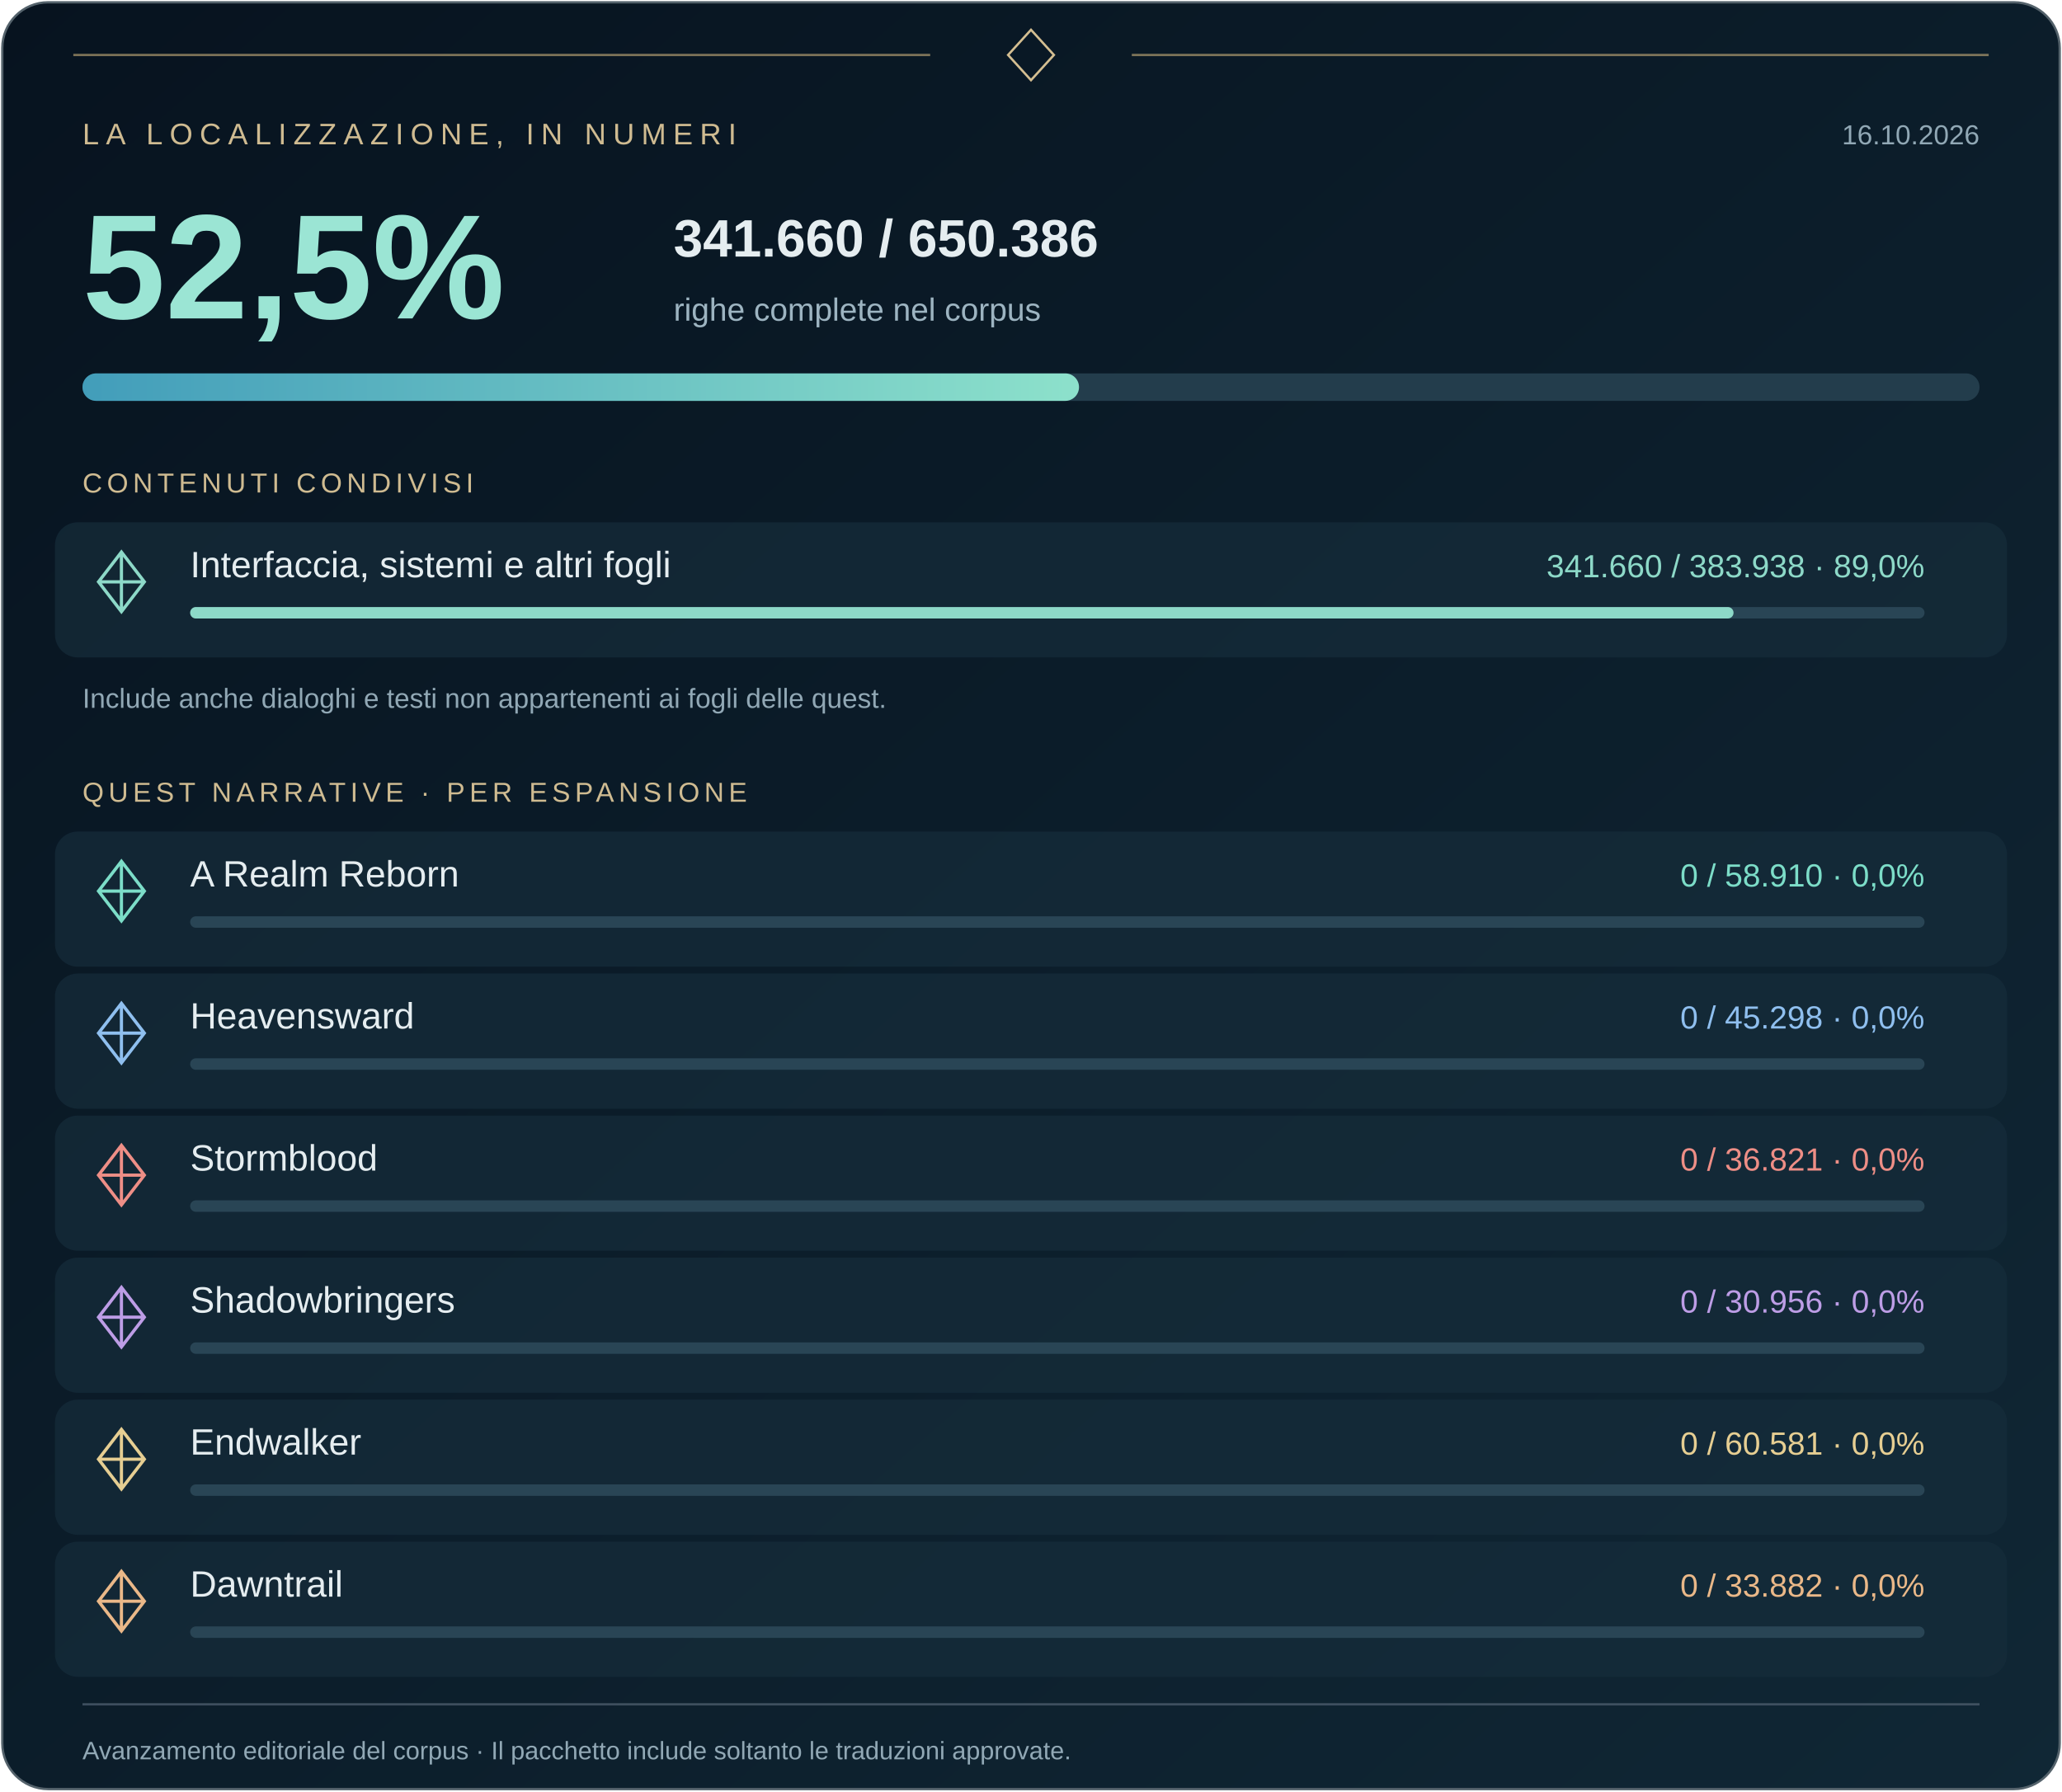
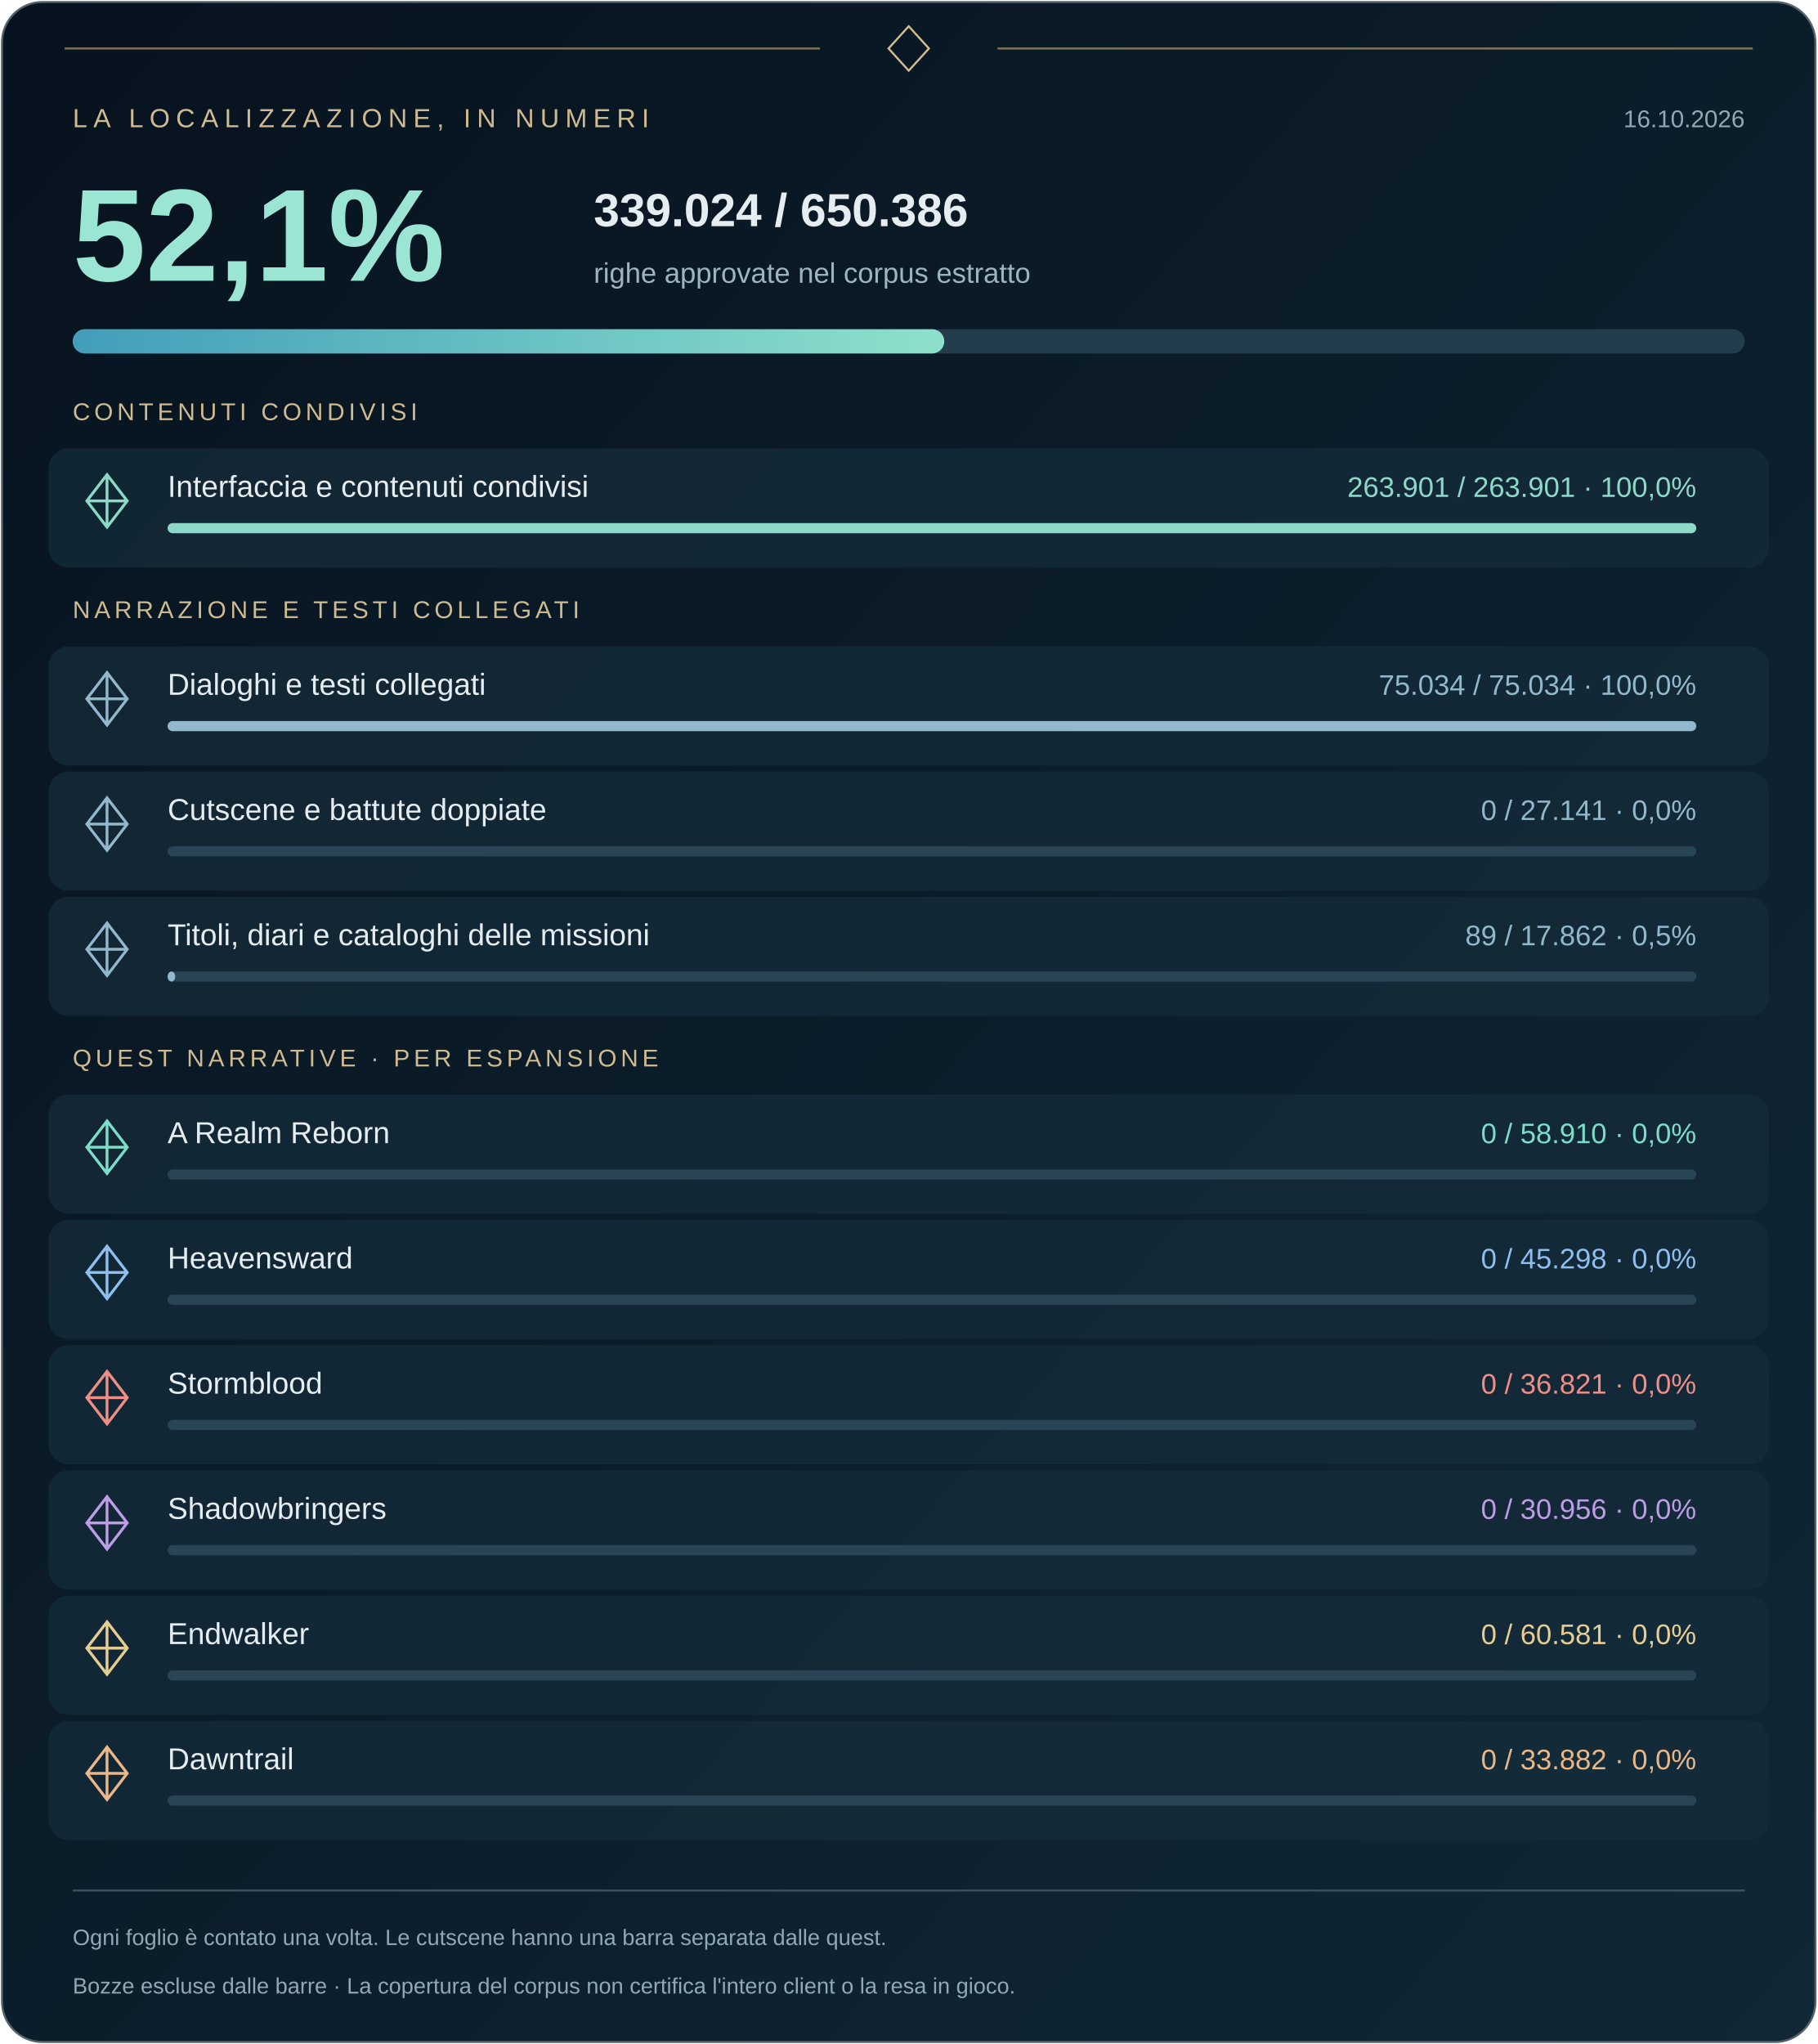
- <svg xmlns="http://www.w3.org/2000/svg" width="900" height="782" viewBox="0 0 900 782" role="img" aria-labelledby="title description">
+ <svg xmlns="http://www.w3.org/2000/svg" width="900" height="1012" viewBox="0 0 900 1012" role="img" aria-labelledby="title description">
  <defs>
    <linearGradient id="background" x2="1" y2="1">
      <stop stop-color="#07131f" />
      <stop offset="1" stop-color="#102735" />
    </linearGradient>
    <linearGradient id="aether">
      <stop stop-color="#429dba" />
      <stop offset="1" stop-color="#8de1cb" />
    </linearGradient>
-     <linearGradient id="gold">
-       <stop stop-color="#927b48" />
-       <stop offset="1" stop-color="#dcc692" />
-     </linearGradient>
  </defs>
-   <rect x="1" y="1" width="898" height="780" rx="20" fill="url(#background)" stroke="#54626b" />
+   <rect x="1" y="1" width="898" height="1010" rx="20" fill="url(#background)" stroke="#54626b" />
  <path d="M32 24H406M494 24H868" stroke="#bca575" opacity=".65" />
  <path d="M450 13l10 11-10 11-10-11z" fill="none" stroke="#d4be91" />
  <g font-family="Segoe UI,Arial,sans-serif" fill="#e5edf0">
    <text x="36" y="63" fill="#cfbb91" font-size="13" letter-spacing="3">LA LOCALIZZAZIONE, IN NUMERI</text>
    <text x="864" y="63" text-anchor="end" fill="#91a8b5" font-size="12">16.10.2026</text>
-     <text x="36" y="139" font-size="65" font-weight="600" fill="#9be5d4">52,5%</text>
-     <text x="294" y="112" font-size="23" font-weight="600">341.660 / 650.386</text>
-     <text x="294" y="140" font-size="14" fill="#9db4c1">righe complete nel corpus</text>
+     <text x="36" y="139" font-size="65" font-weight="600" fill="#9be5d4">52,1%</text>
+     <text x="294" y="112" font-size="23" font-weight="600">339.024 / 650.386</text>
+     <text x="294" y="140" font-size="14" fill="#9db4c1">righe approvate nel corpus estratto</text>
    <rect x="36" y="163" width="828" height="12" rx="6" fill="#233d4c" />
-     <rect x="36" y="163" width="434.96" height="12" rx="6" fill="url(#aether)" />
-     <text x="36" y="215" font-size="12" fill="#cfbb91" letter-spacing="2">CONTENUTI CONDIVISI</text>
-     <rect x="24" y="228" width="852" height="59" rx="10" fill="#152c3b" opacity=".7" />
-     <path d="M53 241l10 13-10 13-10-13zM53 241v26M43 254h20" fill="none" stroke="#8dd9c8" stroke-width="1.4" />
-     <text x="83" y="252" font-size="16" fill="#e5edf0">Interfaccia, sistemi e altri fogli</text>
-     <text x="840" y="252" text-anchor="end" font-size="14" fill="#8dd9c8">341.660 / 383.938 · 89,0%</text>
-     <rect x="83" y="265" width="757" height="5" rx="2.5" fill="#294555" />
-     <rect x="83" y="265" width="673.64" height="5" rx="2.5" fill="#8dd9c8" />
-     <text x="36" y="309" font-size="12" fill="#91a8b5">Include anche dialoghi e testi non appartenenti ai fogli delle quest.</text>
-     <text x="36" y="350" font-size="12" fill="#cfbb91" letter-spacing="2">QUEST NARRATIVE · PER ESPANSIONE</text>
-     <rect x="24" y="363" width="852" height="59" rx="10" fill="#152c3b" opacity=".7" />
-     <path d="M53 376l10 13-10 13-10-13zM53 376v26M43 389h20" fill="none" stroke="#7cddc8" stroke-width="1.4" />
-     <text x="83" y="387" font-size="16" fill="#e5edf0">A Realm Reborn</text>
-     <text x="840" y="387" text-anchor="end" font-size="14" fill="#7cddc8">0 / 58.910 · 0,0%</text>
-     <rect x="83" y="400" width="757" height="5" rx="2.5" fill="#294555" />
-     <rect x="24" y="425" width="852" height="59" rx="10" fill="#152c3b" opacity=".7" />
-     <path d="M53 438l10 13-10 13-10-13zM53 438v26M43 451h20" fill="none" stroke="#8fbfef" stroke-width="1.4" />
-     <text x="83" y="449" font-size="16" fill="#e5edf0">Heavensward</text>
-     <text x="840" y="449" text-anchor="end" font-size="14" fill="#8fbfef">0 / 45.298 · 0,0%</text>
-     <rect x="83" y="462" width="757" height="5" rx="2.5" fill="#294555" />
-     <rect x="24" y="487" width="852" height="59" rx="10" fill="#152c3b" opacity=".7" />
-     <path d="M53 500l10 13-10 13-10-13zM53 500v26M43 513h20" fill="none" stroke="#ee8e86" stroke-width="1.4" />
-     <text x="83" y="511" font-size="16" fill="#e5edf0">Stormblood</text>
-     <text x="840" y="511" text-anchor="end" font-size="14" fill="#ee8e86">0 / 36.821 · 0,0%</text>
-     <rect x="83" y="524" width="757" height="5" rx="2.5" fill="#294555" />
-     <rect x="24" y="549" width="852" height="59" rx="10" fill="#152c3b" opacity=".7" />
-     <path d="M53 562l10 13-10 13-10-13zM53 562v26M43 575h20" fill="none" stroke="#bd9de6" stroke-width="1.4" />
-     <text x="83" y="573" font-size="16" fill="#e5edf0">Shadowbringers</text>
-     <text x="840" y="573" text-anchor="end" font-size="14" fill="#bd9de6">0 / 30.956 · 0,0%</text>
-     <rect x="83" y="586" width="757" height="5" rx="2.5" fill="#294555" />
-     <rect x="24" y="611" width="852" height="59" rx="10" fill="#152c3b" opacity=".7" />
-     <path d="M53 624l10 13-10 13-10-13zM53 624v26M43 637h20" fill="none" stroke="#e6ce92" stroke-width="1.4" />
-     <text x="83" y="635" font-size="16" fill="#e5edf0">Endwalker</text>
-     <text x="840" y="635" text-anchor="end" font-size="14" fill="#e6ce92">0 / 60.581 · 0,0%</text>
-     <rect x="83" y="648" width="757" height="5" rx="2.5" fill="#294555" />
-     <rect x="24" y="673" width="852" height="59" rx="10" fill="#152c3b" opacity=".7" />
-     <path d="M53 686l10 13-10 13-10-13zM53 686v26M43 699h20" fill="none" stroke="#eab888" stroke-width="1.4" />
-     <text x="83" y="697" font-size="16" fill="#e5edf0">Dawntrail</text>
-     <text x="840" y="697" text-anchor="end" font-size="14" fill="#eab888">0 / 33.882 · 0,0%</text>
-     <rect x="83" y="710" width="757" height="5" rx="2.5" fill="#294555" />
-     <path d="M36 744H864" stroke="#536373" opacity=".7" />
-     <text x="36" y="768" font-size="11" fill="#91a8b5">Avanzamento editoriale del corpus · Il pacchetto include soltanto le traduzioni approvate.</text>
+     <rect x="36" y="163" width="431.61" height="12" rx="6" fill="url(#aether)" />
+     <text x="36" y="208" font-size="12" fill="#cfbb91" letter-spacing="2">CONTENUTI CONDIVISI</text>
+     <rect x="24" y="222" width="852" height="59" rx="10" fill="#152c3b" opacity=".7" />
+     <path d="M53 235l10 13-10 13-10-13zM53 235v26M43 248h20" fill="none" stroke="#8dd9c8" stroke-width="1.4" />
+     <text x="83" y="246" font-size="15" fill="#e5edf0">Interfaccia e contenuti condivisi</text>
+     <text x="840" y="246" text-anchor="end" font-size="14" fill="#8dd9c8">263.901 / 263.901 · 100,0%</text>
+     <rect x="83" y="259" width="757" height="5" rx="2.5" fill="#294555" />
+     <rect x="83" y="259" width="757.00" height="5" rx="2.5" fill="#8dd9c8" />
+     <text x="36" y="306" font-size="12" fill="#cfbb91" letter-spacing="2">NARRAZIONE E TESTI COLLEGATI</text>
+     <rect x="24" y="320" width="852" height="59" rx="10" fill="#152c3b" opacity=".7" />
+     <path d="M53 333l10 13-10 13-10-13zM53 333v26M43 346h20" fill="none" stroke="#91b8cb" stroke-width="1.4" />
+     <text x="83" y="344" font-size="15" fill="#e5edf0">Dialoghi e testi collegati</text>
+     <text x="840" y="344" text-anchor="end" font-size="14" fill="#91b8cb">75.034 / 75.034 · 100,0%</text>
+     <rect x="83" y="357" width="757" height="5" rx="2.5" fill="#294555" />
+     <rect x="83" y="357" width="757.00" height="5" rx="2.5" fill="#91b8cb" />
+     <rect x="24" y="382" width="852" height="59" rx="10" fill="#152c3b" opacity=".7" />
+     <path d="M53 395l10 13-10 13-10-13zM53 395v26M43 408h20" fill="none" stroke="#91b8cb" stroke-width="1.4" />
+     <text x="83" y="406" font-size="15" fill="#e5edf0">Cutscene e battute doppiate</text>
+     <text x="840" y="406" text-anchor="end" font-size="14" fill="#91b8cb">0 / 27.141 · 0,0%</text>
+     <rect x="83" y="419" width="757" height="5" rx="2.5" fill="#294555" />
+     <rect x="83" y="419" width="0.00" height="5" rx="2.5" fill="#91b8cb" />
+     <rect x="24" y="444" width="852" height="59" rx="10" fill="#152c3b" opacity=".7" />
+     <path d="M53 457l10 13-10 13-10-13zM53 457v26M43 470h20" fill="none" stroke="#91b8cb" stroke-width="1.4" />
+     <text x="83" y="468" font-size="15" fill="#e5edf0">Titoli, diari e cataloghi delle missioni</text>
+     <text x="840" y="468" text-anchor="end" font-size="14" fill="#91b8cb">89 / 17.862 · 0,5%</text>
+     <rect x="83" y="481" width="757" height="5" rx="2.5" fill="#294555" />
+     <rect x="83" y="481" width="3.77" height="5" rx="2.5" fill="#91b8cb" />
+     <text x="36" y="528" font-size="12" fill="#cfbb91" letter-spacing="2">QUEST NARRATIVE · PER ESPANSIONE</text>
+     <rect x="24" y="542" width="852" height="59" rx="10" fill="#152c3b" opacity=".7" />
+     <path d="M53 555l10 13-10 13-10-13zM53 555v26M43 568h20" fill="none" stroke="#7cddc8" stroke-width="1.4" />
+     <text x="83" y="566" font-size="15" fill="#e5edf0">A Realm Reborn</text>
+     <text x="840" y="566" text-anchor="end" font-size="14" fill="#7cddc8">0 / 58.910 · 0,0%</text>
+     <rect x="83" y="579" width="757" height="5" rx="2.5" fill="#294555" />
+     <rect x="83" y="579" width="0.00" height="5" rx="2.5" fill="#7cddc8" />
+     <rect x="24" y="604" width="852" height="59" rx="10" fill="#152c3b" opacity=".7" />
+     <path d="M53 617l10 13-10 13-10-13zM53 617v26M43 630h20" fill="none" stroke="#8fbfef" stroke-width="1.4" />
+     <text x="83" y="628" font-size="15" fill="#e5edf0">Heavensward</text>
+     <text x="840" y="628" text-anchor="end" font-size="14" fill="#8fbfef">0 / 45.298 · 0,0%</text>
+     <rect x="83" y="641" width="757" height="5" rx="2.5" fill="#294555" />
+     <rect x="83" y="641" width="0.00" height="5" rx="2.5" fill="#8fbfef" />
+     <rect x="24" y="666" width="852" height="59" rx="10" fill="#152c3b" opacity=".7" />
+     <path d="M53 679l10 13-10 13-10-13zM53 679v26M43 692h20" fill="none" stroke="#ee8e86" stroke-width="1.4" />
+     <text x="83" y="690" font-size="15" fill="#e5edf0">Stormblood</text>
+     <text x="840" y="690" text-anchor="end" font-size="14" fill="#ee8e86">0 / 36.821 · 0,0%</text>
+     <rect x="83" y="703" width="757" height="5" rx="2.5" fill="#294555" />
+     <rect x="83" y="703" width="0.00" height="5" rx="2.5" fill="#ee8e86" />
+     <rect x="24" y="728" width="852" height="59" rx="10" fill="#152c3b" opacity=".7" />
+     <path d="M53 741l10 13-10 13-10-13zM53 741v26M43 754h20" fill="none" stroke="#bd9de6" stroke-width="1.4" />
+     <text x="83" y="752" font-size="15" fill="#e5edf0">Shadowbringers</text>
+     <text x="840" y="752" text-anchor="end" font-size="14" fill="#bd9de6">0 / 30.956 · 0,0%</text>
+     <rect x="83" y="765" width="757" height="5" rx="2.5" fill="#294555" />
+     <rect x="83" y="765" width="0.00" height="5" rx="2.5" fill="#bd9de6" />
+     <rect x="24" y="790" width="852" height="59" rx="10" fill="#152c3b" opacity=".7" />
+     <path d="M53 803l10 13-10 13-10-13zM53 803v26M43 816h20" fill="none" stroke="#e6ce92" stroke-width="1.4" />
+     <text x="83" y="814" font-size="15" fill="#e5edf0">Endwalker</text>
+     <text x="840" y="814" text-anchor="end" font-size="14" fill="#e6ce92">0 / 60.581 · 0,0%</text>
+     <rect x="83" y="827" width="757" height="5" rx="2.5" fill="#294555" />
+     <rect x="83" y="827" width="0.00" height="5" rx="2.5" fill="#e6ce92" />
+     <rect x="24" y="852" width="852" height="59" rx="10" fill="#152c3b" opacity=".7" />
+     <path d="M53 865l10 13-10 13-10-13zM53 865v26M43 878h20" fill="none" stroke="#eab888" stroke-width="1.4" />
+     <text x="83" y="876" font-size="15" fill="#e5edf0">Dawntrail</text>
+     <text x="840" y="876" text-anchor="end" font-size="14" fill="#eab888">0 / 33.882 · 0,0%</text>
+     <rect x="83" y="889" width="757" height="5" rx="2.5" fill="#294555" />
+     <rect x="83" y="889" width="0.00" height="5" rx="2.5" fill="#eab888" />
+     <path d="M36 936H864" stroke="#536373" opacity=".7" />
+     <text x="36" y="963" font-size="11" fill="#91a8b5">Ogni foglio è contato una volta. Le cutscene hanno una barra separata dalle quest.</text>
+     <text x="36" y="987" font-size="11" fill="#91a8b5">Bozze escluse dalle barre · La copertura del corpus non certifica l'intero client o la resa in gioco.</text>
  </g>
</svg>
